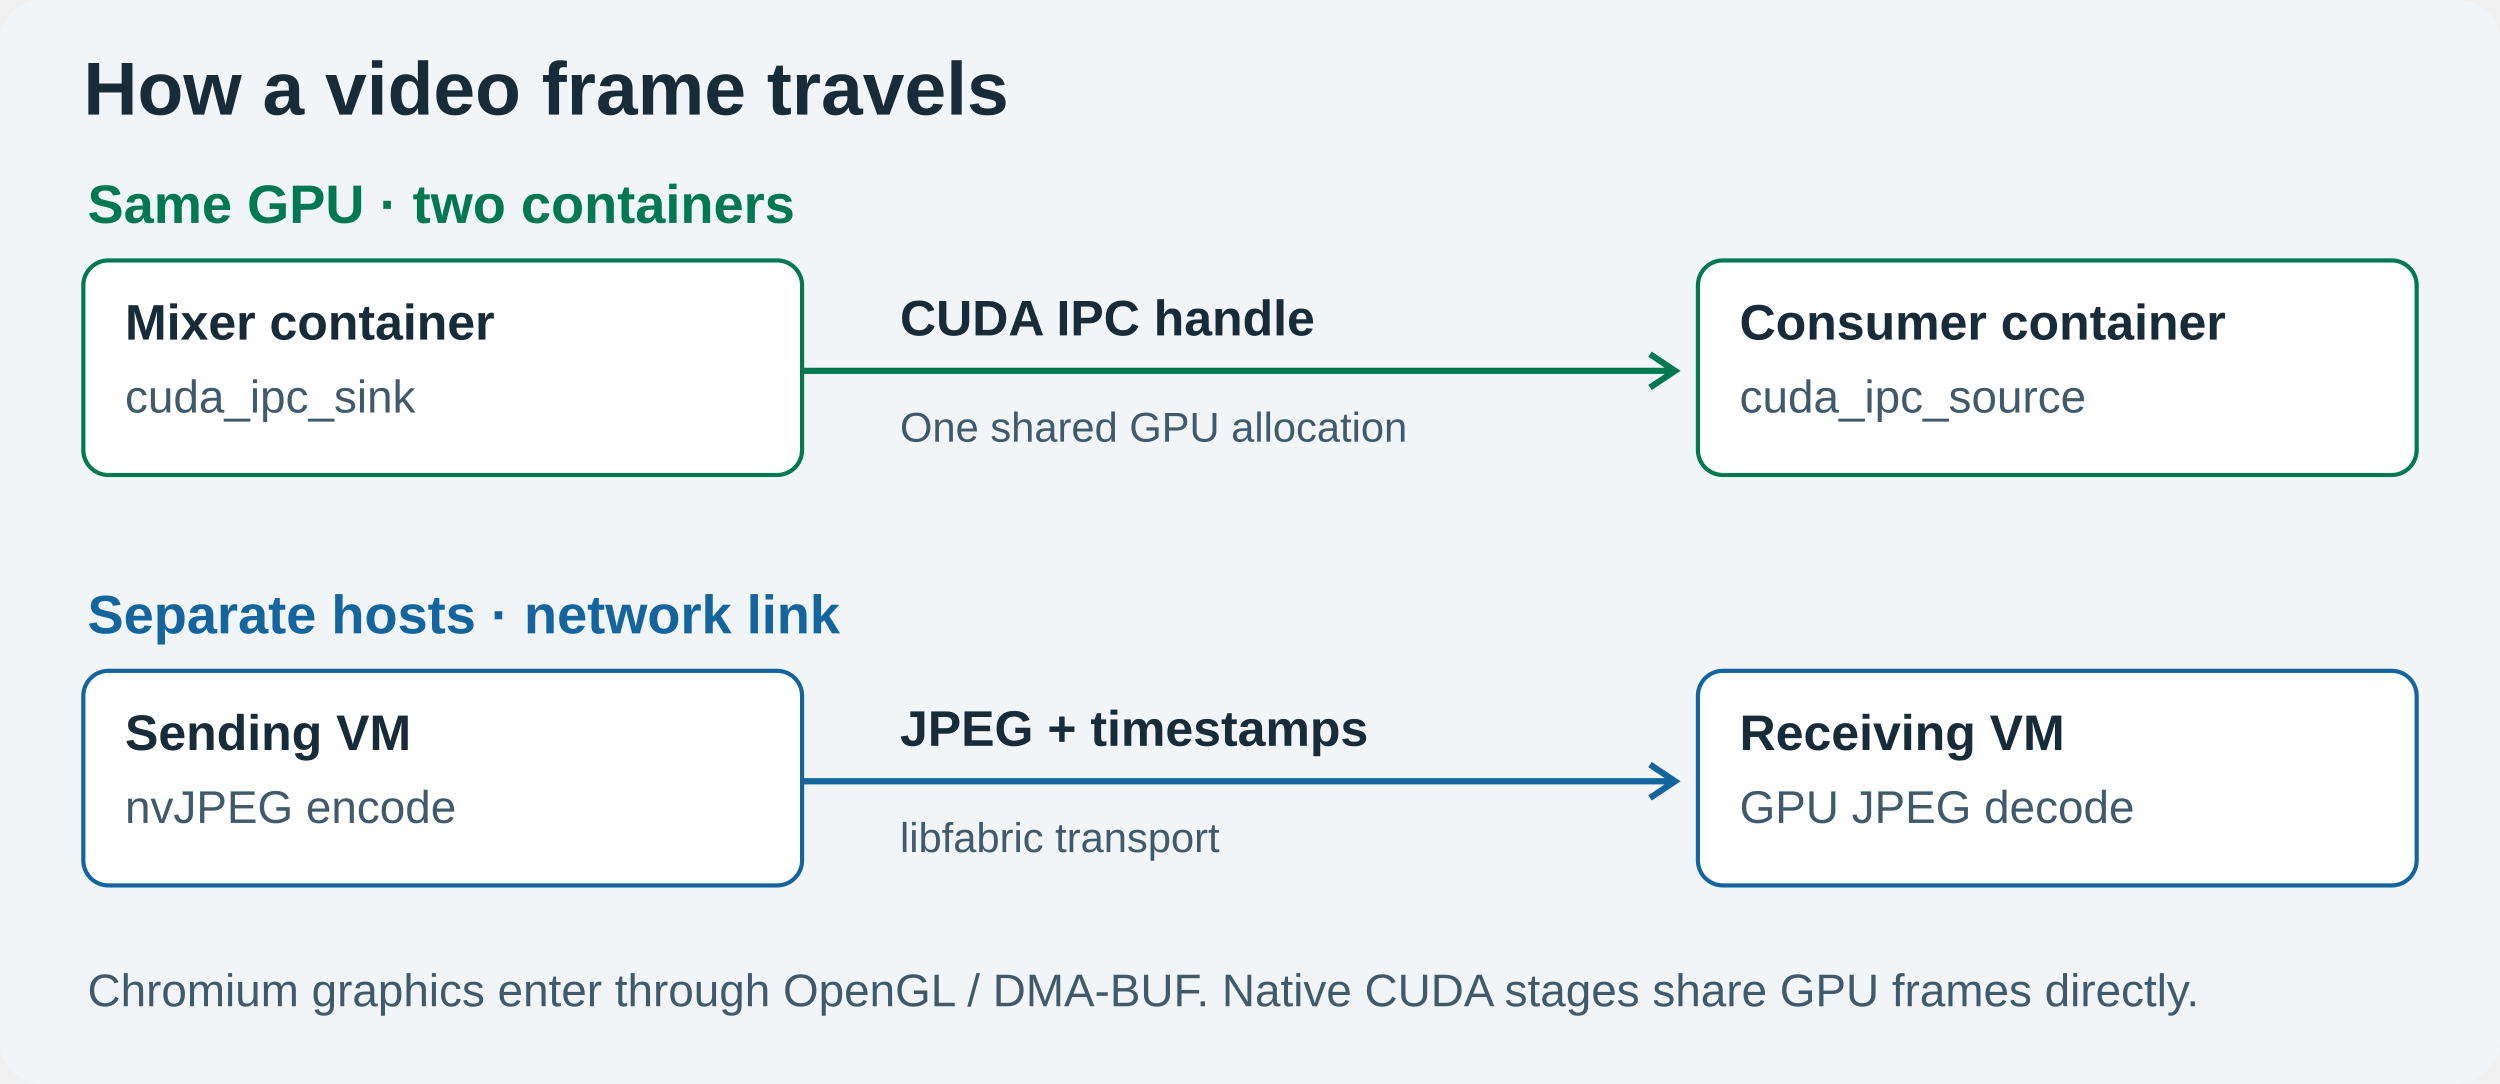
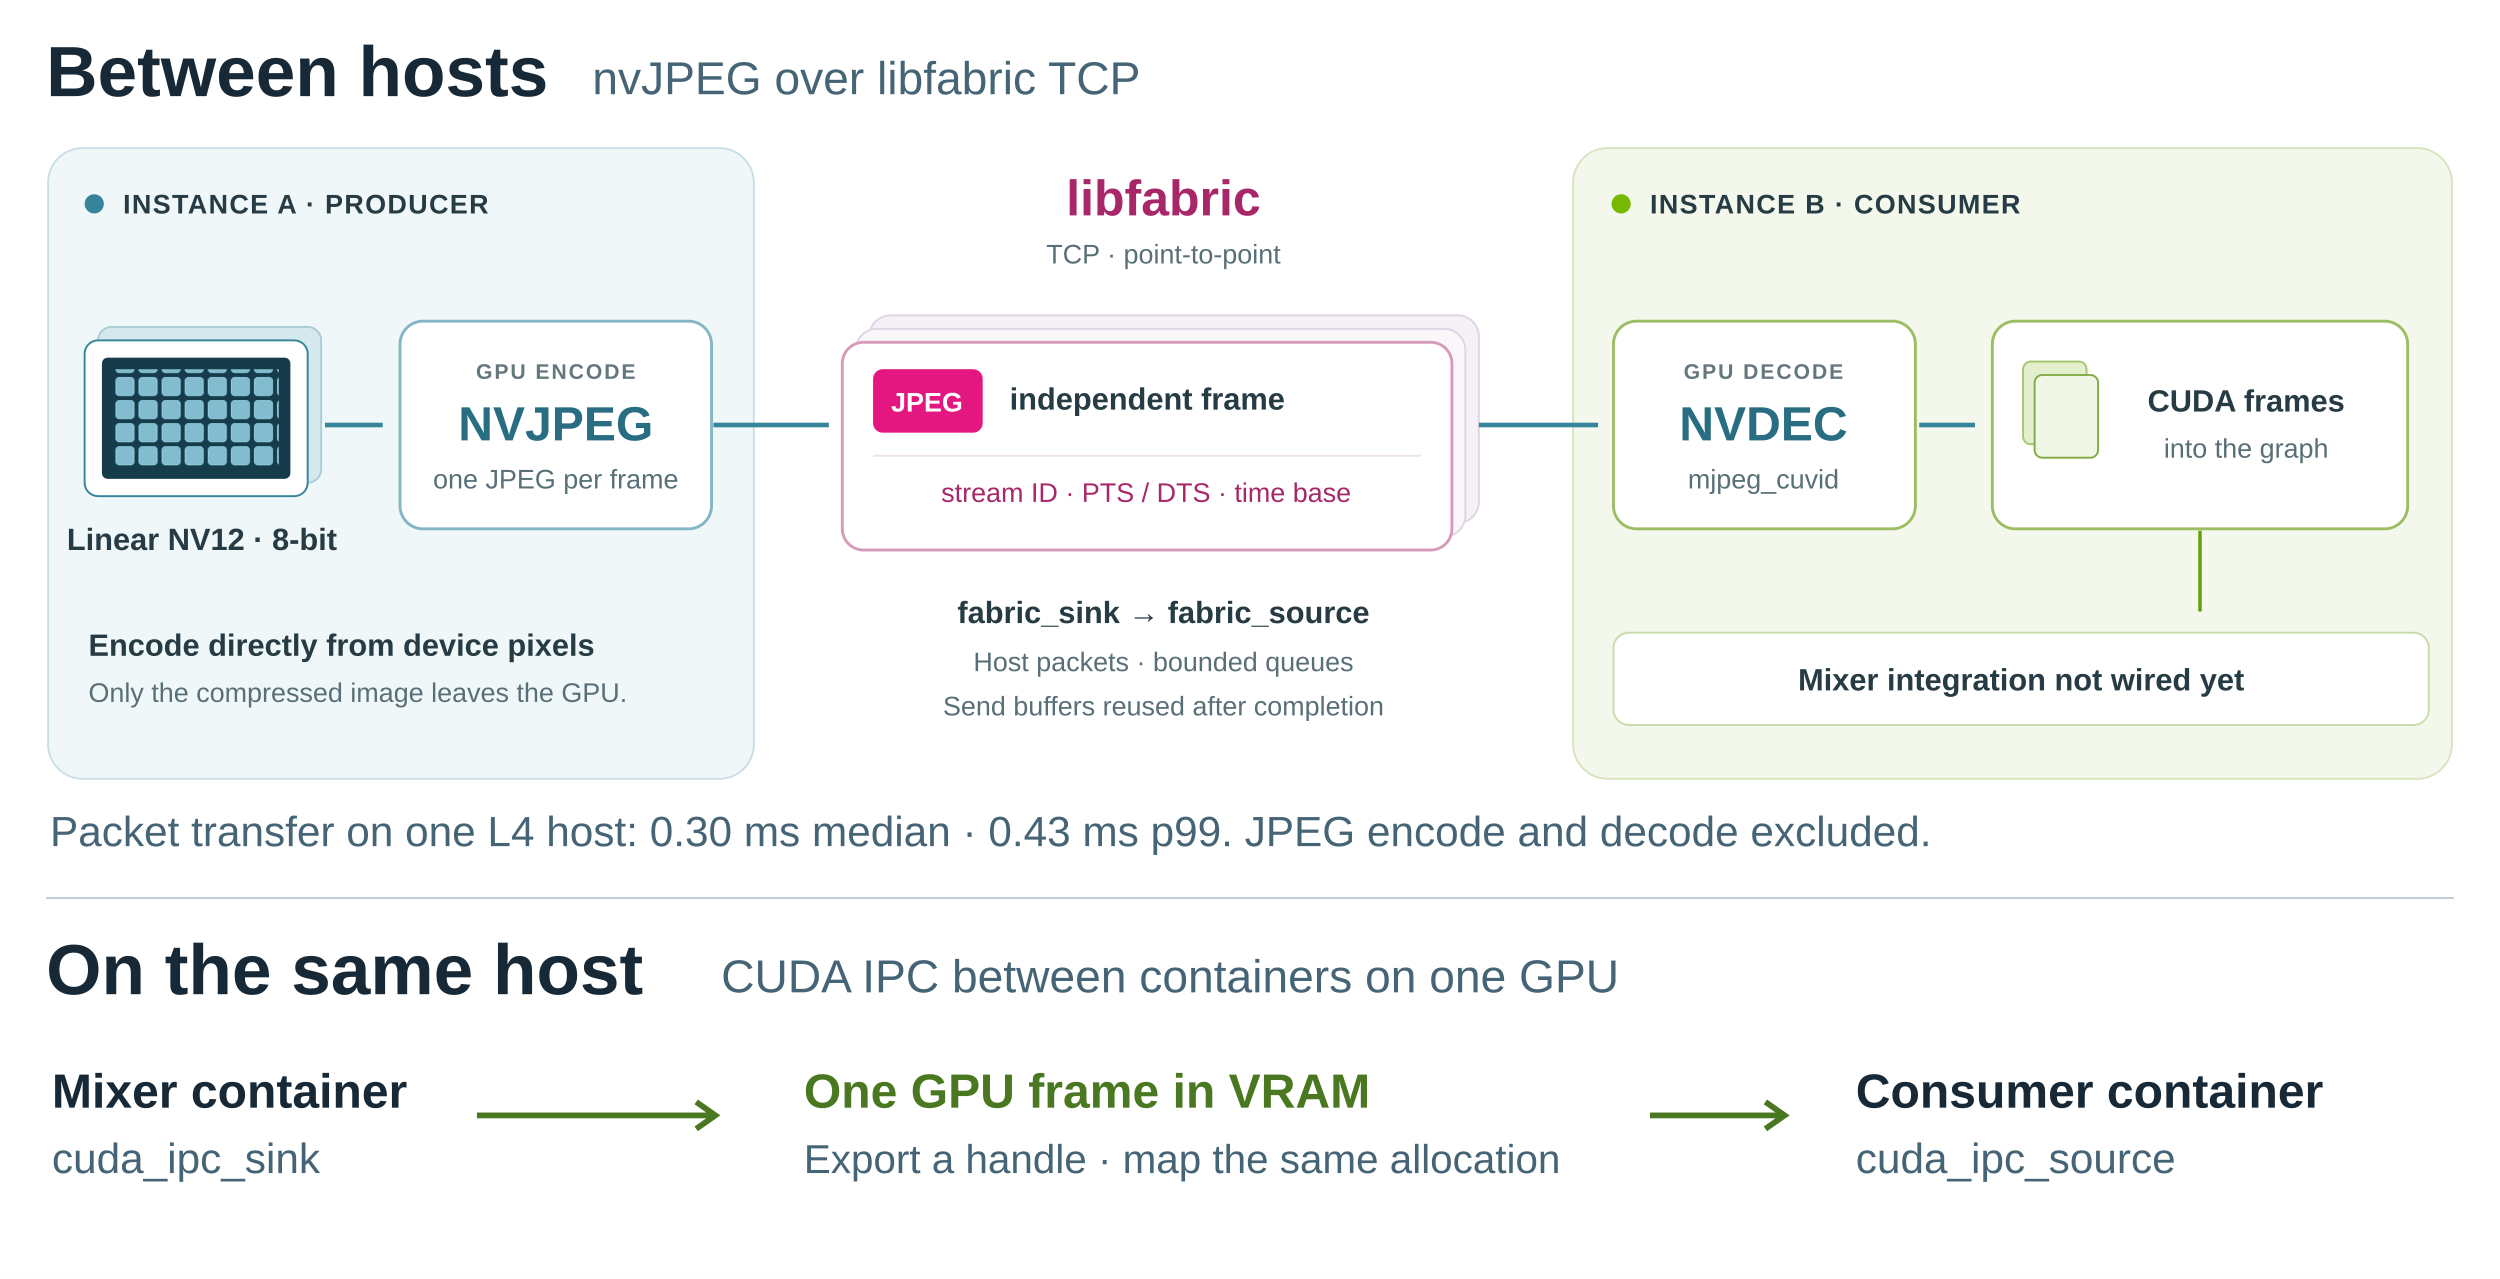
- <svg xmlns="http://www.w3.org/2000/svg" width="1200" height="520" viewBox="0 0 1200 520">
-   <rect width="1200" height="520" rx="20" fill="#f1f5f8" />
-   <g font-family="Helvetica Neue,Arial,sans-serif">
-     <text x="40" y="55" fill="#172b39" font-weight="700" font-size="36">How a video frame travels</text>
-     <text x="42" y="107" fill="#007950" font-weight="700" font-size="26">Same GPU · two containers</text>
-     <rect x="40" y="125" width="345" height="103" rx="12" fill="#ffffff" stroke="#007950" stroke-width="2" />
-     <text x="60" y="163" fill="#172b39" font-weight="700" font-size="24">Mixer container</text>
-     <text x="60" y="198" fill="#405a6c" font-weight="400" font-size="22">cuda_ipc_sink</text>
-     <rect x="815" y="125" width="345" height="103" rx="12" fill="#ffffff" stroke="#007950" stroke-width="2" />
-     <text x="835" y="163" fill="#172b39" font-weight="700" font-size="24">Consumer container</text>
-     <text x="835" y="198" fill="#405a6c" font-weight="400" font-size="22">cuda_ipc_source</text>
-     <path d="M385 178 H804 m-12 -8 l12 8 -12 8" fill="none" stroke="#007950" stroke-width="3" />
-     <text x="432" y="161" fill="#172b39" font-weight="700" font-size="24">CUDA IPC handle</text>
-     <text x="432" y="212" fill="#405a6c" font-weight="400" font-size="20">One shared GPU allocation</text>
-     <text x="42" y="304" fill="#14649e" font-weight="700" font-size="26">Separate hosts · network link</text>
-     <rect x="40" y="322" width="345" height="103" rx="12" fill="#ffffff" stroke="#14649e" stroke-width="2" />
-     <text x="60" y="360" fill="#172b39" font-weight="700" font-size="24">Sending VM</text>
-     <text x="60" y="395" fill="#405a6c" font-weight="400" font-size="22">nvJPEG encode</text>
-     <rect x="815" y="322" width="345" height="103" rx="12" fill="#ffffff" stroke="#14649e" stroke-width="2" />
-     <text x="835" y="360" fill="#172b39" font-weight="700" font-size="24">Receiving VM</text>
-     <text x="835" y="395" fill="#405a6c" font-weight="400" font-size="22">GPU JPEG decode</text>
-     <path d="M385 375 H804 m-12 -8 l12 8 -12 8" fill="none" stroke="#14649e" stroke-width="3" />
-     <text x="432" y="358" fill="#172b39" font-weight="700" font-size="24">JPEG + timestamps</text>
-     <text x="432" y="409" fill="#405a6c" font-weight="400" font-size="20">libfabric transport</text>
-     <text x="42" y="483" fill="#405a6c" font-weight="400" font-size="22">Chromium graphics enter through OpenGL / DMA-BUF. Native CUDA stages share GPU frames directly.</text>
+ <svg xmlns="http://www.w3.org/2000/svg" width="1300" height="665" viewBox="0 0 1300 665">
+   <rect width="1300" height="665" fill="#ffffff" />
+   <g font-family="Arial, sans-serif">
+     <text x="24" y="50" fill="#172936" font-size="37" font-weight="700">Between hosts</text>
+     <text x="308" y="49" fill="#456475" font-size="24" font-weight="400">nvJPEG over libfabric TCP</text>
+     <g transform="translate(24,76)">
+       <defs>
+         <marker id="sharing-arrow" markerWidth="8" markerHeight="8" refX="7" refY="4" orient="auto">
+           <path d="M0 0L8 4L0 8Z" fill="#35849a" style="fill: rgb(53, 132, 154); stroke: none; stroke-width: 1px; font-family: Arial, Helvetica, sans-serif; font-size: 24px; font-weight: 400; letter-spacing: normal; text-anchor: start; stroke-dasharray: none; opacity: 1;" />
+         </marker>
+         <marker id="sharing-green" markerWidth="7" markerHeight="7" refX="6" refY="3.5" orient="auto">
+           <path d="M0 0L7 3.5L0 7Z" fill="#659f0a" style="fill: rgb(101, 159, 10); stroke: none; stroke-width: 1px; font-family: Arial, Helvetica, sans-serif; font-size: 24px; font-weight: 400; letter-spacing: normal; text-anchor: start; stroke-dasharray: none; opacity: 1;" />
+         </marker>
+         <pattern id="sharing-pixels" width="12" height="12" patternUnits="userSpaceOnUse">
+           <rect width="10" height="10" rx="2" fill="#82bcce" style="fill: rgb(130, 188, 206); stroke: none; stroke-width: 1px; font-family: Arial, Helvetica, sans-serif; font-size: 24px; font-weight: 400; letter-spacing: normal; text-anchor: start; stroke-dasharray: none; opacity: 1;" />
+         </pattern>
+       </defs>
+       <rect x="1" y="1" width="367" height="328" rx="18" fill="#f0f7f9" stroke="#c9dfe5" style="fill: rgb(240, 247, 249); stroke: rgb(201, 223, 229); stroke-width: 1px; font-family: Arial, Helvetica, sans-serif; font-size: 24px; font-weight: 400; letter-spacing: normal; text-anchor: start; stroke-dasharray: none; opacity: 1;" />
+       <rect x="794" y="1" width="457" height="328" rx="18" fill="#f4f8ec" stroke="#d7e4bf" style="fill: rgb(244, 248, 236); stroke: rgb(215, 228, 191); stroke-width: 1px; font-family: Arial, Helvetica, sans-serif; font-size: 24px; font-weight: 400; letter-spacing: normal; text-anchor: start; stroke-dasharray: none; opacity: 1;" />
+       <circle cx="25" cy="30" r="5" fill="#35849a" style="fill: rgb(53, 132, 154); stroke: none; stroke-width: 1px; font-family: Arial, Helvetica, sans-serif; font-size: 24px; font-weight: 400; letter-spacing: normal; text-anchor: start; stroke-dasharray: none; opacity: 1;" />
+       <text x="40" y="35" class="sh-kicker" style="fill: rgb(38, 59, 67); stroke: none; stroke-width: 1px; font-family: Arial, Helvetica, sans-serif; font-size: 14px; font-weight: 700; letter-spacing: 0.7px; text-anchor: start; stroke-dasharray: none; opacity: 1;">INSTANCE A · PRODUCER</text>
+       <circle cx="819" cy="30" r="5" fill="#76b900" style="fill: rgb(118, 185, 0); stroke: none; stroke-width: 1px; font-family: Arial, Helvetica, sans-serif; font-size: 24px; font-weight: 400; letter-spacing: normal; text-anchor: start; stroke-dasharray: none; opacity: 1;" />
+       <text x="834" y="35" class="sh-kicker" style="fill: rgb(38, 59, 67); stroke: none; stroke-width: 1px; font-family: Arial, Helvetica, sans-serif; font-size: 14px; font-weight: 700; letter-spacing: 0.7px; text-anchor: start; stroke-dasharray: none; opacity: 1;">INSTANCE B · CONSUMER</text>
+       <text x="581" y="36" text-anchor="middle" class="sh-transport" style="fill: rgb(168, 39, 104); stroke: none; stroke-width: 1px; font-family: Arial, Helvetica, sans-serif; font-size: 26px; font-weight: 700; letter-spacing: normal; text-anchor: middle; stroke-dasharray: none; opacity: 1;">libfabric</text>
+       <text x="581" y="61" text-anchor="middle" class="sh-sub" style="fill: rgb(88, 111, 119); stroke: none; stroke-width: 1px; font-family: Arial, Helvetica, sans-serif; font-size: 14px; font-weight: 400; letter-spacing: normal; text-anchor: middle; stroke-dasharray: none; opacity: 1;">TCP · point-to-point</text>
+       <rect x="27" y="94" width="116" height="81" rx="7" fill="#d5e8ed" stroke="#a9ccd7" style="fill: rgb(213, 232, 237); stroke: rgb(169, 204, 215); stroke-width: 1px; font-family: Arial, Helvetica, sans-serif; font-size: 24px; font-weight: 400; letter-spacing: normal; text-anchor: start; stroke-dasharray: none; opacity: 1;" />
+       <rect x="20" y="101" width="116" height="81" rx="7" fill="#fff" stroke="#35849a" style="fill: rgb(255, 255, 255); stroke: rgb(53, 132, 154); stroke-width: 1px; font-family: Arial, Helvetica, sans-serif; font-size: 24px; font-weight: 400; letter-spacing: normal; text-anchor: start; stroke-dasharray: none; opacity: 1;" />
+       <rect x="29" y="110" width="98" height="63" rx="3" fill="#163c4b" style="fill: rgb(22, 60, 75); stroke: none; stroke-width: 1px; font-family: Arial, Helvetica, sans-serif; font-size: 24px; font-weight: 400; letter-spacing: normal; text-anchor: start; stroke-dasharray: none; opacity: 1;" />
+       <rect x="35" y="116" width="86" height="51" fill="url(#sharing-pixels)" style="fill: url(&quot;#sharing-pixels&quot;); stroke: none; stroke-width: 1px; font-family: Arial, Helvetica, sans-serif; font-size: 24px; font-weight: 400; letter-spacing: normal; text-anchor: start; stroke-dasharray: none; opacity: 1;" />
+       <text x="81" y="210" text-anchor="middle" class="sh-label" style="fill: rgb(38, 59, 67); stroke: none; stroke-width: 1px; font-family: Arial, Helvetica, sans-serif; font-size: 16px; font-weight: 700; letter-spacing: normal; text-anchor: middle; stroke-dasharray: none; opacity: 1;">Linear NV12 · 8-bit</text>
+       <path d="M145 145H175" class="sh-line" style="fill: none; stroke: rgb(53, 132, 154); stroke-width: 2.4px; font-family: Arial, Helvetica, sans-serif; font-size: 24px; font-weight: 400; letter-spacing: normal; text-anchor: start; stroke-dasharray: none; opacity: 1;" />
+       <rect x="184" y="91" width="162" height="108" rx="12" fill="#fff" stroke="#83b5c4" stroke-width="1.5" style="fill: rgb(255, 255, 255); stroke: rgb(131, 181, 196); stroke-width: 1.5px; font-family: Arial, Helvetica, sans-serif; font-size: 24px; font-weight: 400; letter-spacing: normal; text-anchor: start; stroke-dasharray: none; opacity: 1;" />
+       <text x="265" y="121" text-anchor="middle" class="sh-tiny" style="fill: rgb(100, 119, 125); stroke: none; stroke-width: 1px; font-family: Arial, Helvetica, sans-serif; font-size: 11px; font-weight: 700; letter-spacing: 1px; text-anchor: middle; stroke-dasharray: none; opacity: 1;">GPU ENCODE</text>
+       <text x="265" y="153" text-anchor="middle" class="sh-engine" style="fill: rgb(40, 109, 130); stroke: none; stroke-width: 1px; font-family: Arial, Helvetica, sans-serif; font-size: 25px; font-weight: 700; letter-spacing: normal; text-anchor: middle; stroke-dasharray: none; opacity: 1;">NVJPEG</text>
+       <text x="265" y="178" text-anchor="middle" class="sh-sub" style="fill: rgb(88, 111, 119); stroke: none; stroke-width: 1px; font-family: Arial, Helvetica, sans-serif; font-size: 14px; font-weight: 400; letter-spacing: normal; text-anchor: middle; stroke-dasharray: none; opacity: 1;">one JPEG per frame</text>
+       <path d="M347 145H407" class="sh-line" style="fill: none; stroke: rgb(53, 132, 154); stroke-width: 2.4px; font-family: Arial, Helvetica, sans-serif; font-size: 24px; font-weight: 400; letter-spacing: normal; text-anchor: start; stroke-dasharray: none; opacity: 1;" />
+       <text x="22" y="265" class="sh-label" style="fill: rgb(38, 59, 67); stroke: none; stroke-width: 1px; font-family: Arial, Helvetica, sans-serif; font-size: 16px; font-weight: 700; letter-spacing: normal; text-anchor: start; stroke-dasharray: none; opacity: 1;">Encode directly from device pixels</text>
+       <text x="22" y="289" class="sh-sub" style="fill: rgb(88, 111, 119); stroke: none; stroke-width: 1px; font-family: Arial, Helvetica, sans-serif; font-size: 14px; font-weight: 400; letter-spacing: normal; text-anchor: start; stroke-dasharray: none; opacity: 1;">Only the compressed image leaves the GPU.</text>
+       <rect x="428" y="88" width="317" height="108" rx="11" fill="#f5f1f7" stroke="#ded4e2" style="fill: rgb(245, 241, 247); stroke: rgb(222, 212, 226); stroke-width: 1px; font-family: Arial, Helvetica, sans-serif; font-size: 24px; font-weight: 400; letter-spacing: normal; text-anchor: start; stroke-dasharray: none; opacity: 1;" />
+       <rect x="421" y="95" width="317" height="108" rx="11" fill="#faf7fb" stroke="#ded4e2" style="fill: rgb(250, 247, 251); stroke: rgb(222, 212, 226); stroke-width: 1px; font-family: Arial, Helvetica, sans-serif; font-size: 24px; font-weight: 400; letter-spacing: normal; text-anchor: start; stroke-dasharray: none; opacity: 1;" />
+       <rect x="414" y="102" width="317" height="108" rx="11" fill="#fff" stroke="#d59bb8" stroke-width="1.5" style="fill: rgb(255, 255, 255); stroke: rgb(213, 155, 184); stroke-width: 1.5px; font-family: Arial, Helvetica, sans-serif; font-size: 24px; font-weight: 400; letter-spacing: normal; text-anchor: start; stroke-dasharray: none; opacity: 1;" />
+       <rect x="430" y="116" width="57" height="33" rx="5" fill="#e3177f" style="fill: rgb(227, 23, 127); stroke: none; stroke-width: 1px; font-family: Arial, Helvetica, sans-serif; font-size: 24px; font-weight: 400; letter-spacing: normal; text-anchor: start; stroke-dasharray: none; opacity: 1;" />
+       <text x="458" y="138" text-anchor="middle" class="sh-jpeg" style="fill: rgb(255, 255, 255); stroke: none; stroke-width: 1px; font-family: Arial, Helvetica, sans-serif; font-size: 14px; font-weight: 700; letter-spacing: normal; text-anchor: middle; stroke-dasharray: none; opacity: 1;">JPEG</text>
+       <text x="501" y="137" class="sh-label" style="fill: rgb(38, 59, 67); stroke: none; stroke-width: 1px; font-family: Arial, Helvetica, sans-serif; font-size: 16px; font-weight: 700; letter-spacing: normal; text-anchor: start; stroke-dasharray: none; opacity: 1;">independent frame</text>
+       <line x1="430" y1="161" x2="715" y2="161" stroke="#eee1e8" style="fill: rgb(0, 0, 0); stroke: rgb(238, 225, 232); stroke-width: 1px; font-family: Arial, Helvetica, sans-serif; font-size: 24px; font-weight: 400; letter-spacing: normal; text-anchor: start; stroke-dasharray: none; opacity: 1;" />
+       <text x="572" y="185" text-anchor="middle" class="sh-metadata" style="fill: rgb(168, 39, 104); stroke: none; stroke-width: 1px; font-family: Arial, Helvetica, sans-serif; font-size: 14px; font-weight: 400; letter-spacing: normal; text-anchor: middle; stroke-dasharray: none; opacity: 1;">stream ID · PTS / DTS · time base</text>
+       <path d="M745 145H807" class="sh-line" style="fill: none; stroke: rgb(53, 132, 154); stroke-width: 2.4px; font-family: Arial, Helvetica, sans-serif; font-size: 24px; font-weight: 400; letter-spacing: normal; text-anchor: start; stroke-dasharray: none; opacity: 1;" />
+       <text x="581" y="248" text-anchor="middle" class="sh-label" style="fill: rgb(38, 59, 67); stroke: none; stroke-width: 1px; font-family: Arial, Helvetica, sans-serif; font-size: 16px; font-weight: 700; letter-spacing: normal; text-anchor: middle; stroke-dasharray: none; opacity: 1;">fabric_sink → fabric_source</text>
+       <text x="581" y="273" text-anchor="middle" class="sh-sub" style="fill: rgb(88, 111, 119); stroke: none; stroke-width: 1px; font-family: Arial, Helvetica, sans-serif; font-size: 14px; font-weight: 400; letter-spacing: normal; text-anchor: middle; stroke-dasharray: none; opacity: 1;">Host packets · bounded queues</text>
+       <text x="581" y="296" text-anchor="middle" class="sh-sub" style="fill: rgb(88, 111, 119); stroke: none; stroke-width: 1px; font-family: Arial, Helvetica, sans-serif; font-size: 14px; font-weight: 400; letter-spacing: normal; text-anchor: middle; stroke-dasharray: none; opacity: 1;">Send buffers reused after completion</text>
+       <rect x="815" y="91" width="157" height="108" rx="12" fill="#fff" stroke="#9cbd64" stroke-width="1.5" style="fill: rgb(255, 255, 255); stroke: rgb(156, 189, 100); stroke-width: 1.5px; font-family: Arial, Helvetica, sans-serif; font-size: 24px; font-weight: 400; letter-spacing: normal; text-anchor: start; stroke-dasharray: none; opacity: 1;" />
+       <text x="893" y="121" text-anchor="middle" class="sh-tiny" style="fill: rgb(100, 119, 125); stroke: none; stroke-width: 1px; font-family: Arial, Helvetica, sans-serif; font-size: 11px; font-weight: 700; letter-spacing: 1px; text-anchor: middle; stroke-dasharray: none; opacity: 1;">GPU DECODE</text>
+       <text x="893" y="153" text-anchor="middle" class="sh-engine" style="fill: rgb(40, 109, 130); stroke: none; stroke-width: 1px; font-family: Arial, Helvetica, sans-serif; font-size: 25px; font-weight: 700; letter-spacing: normal; text-anchor: middle; stroke-dasharray: none; opacity: 1;">NVDEC</text>
+       <text x="893" y="178" text-anchor="middle" class="sh-sub" style="fill: rgb(88, 111, 119); stroke: none; stroke-width: 1px; font-family: Arial, Helvetica, sans-serif; font-size: 14px; font-weight: 400; letter-spacing: normal; text-anchor: middle; stroke-dasharray: none; opacity: 1;">mjpeg_cuvid</text>
+       <path d="M974 145H1003" class="sh-line" style="fill: none; stroke: rgb(53, 132, 154); stroke-width: 2.4px; font-family: Arial, Helvetica, sans-serif; font-size: 24px; font-weight: 400; letter-spacing: normal; text-anchor: start; stroke-dasharray: none; opacity: 1;" />
+       <rect x="1012" y="91" width="216" height="108" rx="12" fill="#fff" stroke="#9cbd64" stroke-width="1.5" style="fill: rgb(255, 255, 255); stroke: rgb(156, 189, 100); stroke-width: 1.5px; font-family: Arial, Helvetica, sans-serif; font-size: 24px; font-weight: 400; letter-spacing: normal; text-anchor: start; stroke-dasharray: none; opacity: 1;" />
+       <rect x="1028" y="112" width="33" height="43" rx="4" fill="#e3efcf" stroke="#a4c76d" style="fill: rgb(227, 239, 207); stroke: rgb(164, 199, 109); stroke-width: 1px; font-family: Arial, Helvetica, sans-serif; font-size: 24px; font-weight: 400; letter-spacing: normal; text-anchor: start; stroke-dasharray: none; opacity: 1;" />
+       <rect x="1034" y="119" width="33" height="43" rx="4" fill="#f0f7e6" stroke="#82aa43" style="fill: rgb(240, 247, 230); stroke: rgb(130, 170, 67); stroke-width: 1px; font-family: Arial, Helvetica, sans-serif; font-size: 24px; font-weight: 400; letter-spacing: normal; text-anchor: start; stroke-dasharray: none; opacity: 1;" />
+       <text x="1144" y="138" text-anchor="middle" class="sh-label" style="fill: rgb(38, 59, 67); stroke: none; stroke-width: 1px; font-family: Arial, Helvetica, sans-serif; font-size: 16px; font-weight: 700; letter-spacing: normal; text-anchor: middle; stroke-dasharray: none; opacity: 1;">CUDA frames</text>
+       <text x="1144" y="162" text-anchor="middle" class="sh-sub" style="fill: rgb(88, 111, 119); stroke: none; stroke-width: 1px; font-family: Arial, Helvetica, sans-serif; font-size: 14px; font-weight: 400; letter-spacing: normal; text-anchor: middle; stroke-dasharray: none; opacity: 1;">into the graph</text>
+       <path d="M1120 200V242" class="sh-fanout" style="fill: none; stroke: rgb(101, 159, 10); stroke-width: 1.8px; font-family: Arial, Helvetica, sans-serif; font-size: 24px; font-weight: 400; letter-spacing: normal; text-anchor: start; stroke-dasharray: none; opacity: 1;" />
+       <rect x="815" y="253" width="424" height="48" rx="8" fill="#fff" stroke="#c8dca9" style="fill: rgb(255, 255, 255); stroke: rgb(200, 220, 169); stroke-width: 1px; font-family: Arial, Helvetica, sans-serif; font-size: 24px; font-weight: 400; letter-spacing: normal; text-anchor: start; stroke-dasharray: none; opacity: 1;" />
+       <text x="1027" y="283" text-anchor="middle" class="sh-label" style="fill: rgb(38, 59, 67); stroke: none; stroke-width: 1px; font-family: Arial, Helvetica, sans-serif; font-size: 16px; font-weight: 700; letter-spacing: normal; text-anchor: middle; stroke-dasharray: none; opacity: 1;">Mixer integration not wired yet</text>
+     </g>
+     <text x="26" y="440" fill="#456475" font-size="22" font-weight="400">Packet transfer on one L4 host: 0.30 ms median · 0.43 ms p99. JPEG encode and decode excluded.</text>
+     <path d="M24 467H1276" stroke="#bbcbd1" />
+     <text x="24" y="517" fill="#172936" font-size="37" font-weight="700">On the same host</text>
+     <text x="375" y="516" fill="#456475" font-size="24" font-weight="400">CUDA IPC between containers on one GPU</text>
+     <text x="27" y="576" fill="#172936" font-size="25" font-weight="700">Mixer container</text>
+     <text x="27" y="610" fill="#456475" font-size="22" font-weight="400">cuda_ipc_sink</text>
+     <text x="418" y="576" fill="#497820" font-size="25" font-weight="700">One GPU frame in VRAM</text>
+     <text x="418" y="610" fill="#456475" font-size="21" font-weight="400">Export a handle · map the same allocation</text>
+     <text x="965" y="576" fill="#172936" font-size="25" font-weight="700">Consumer container</text>
+     <text x="965" y="610" fill="#456475" font-size="22" font-weight="400">cuda_ipc_source</text>
+     <path d="M248 580h124m-10 -7 10 7 -10 7 M858 580h70m-10 -7 10 7 -10 7" stroke="#497820" fill="none" stroke-width="3" />
  </g>
</svg>
